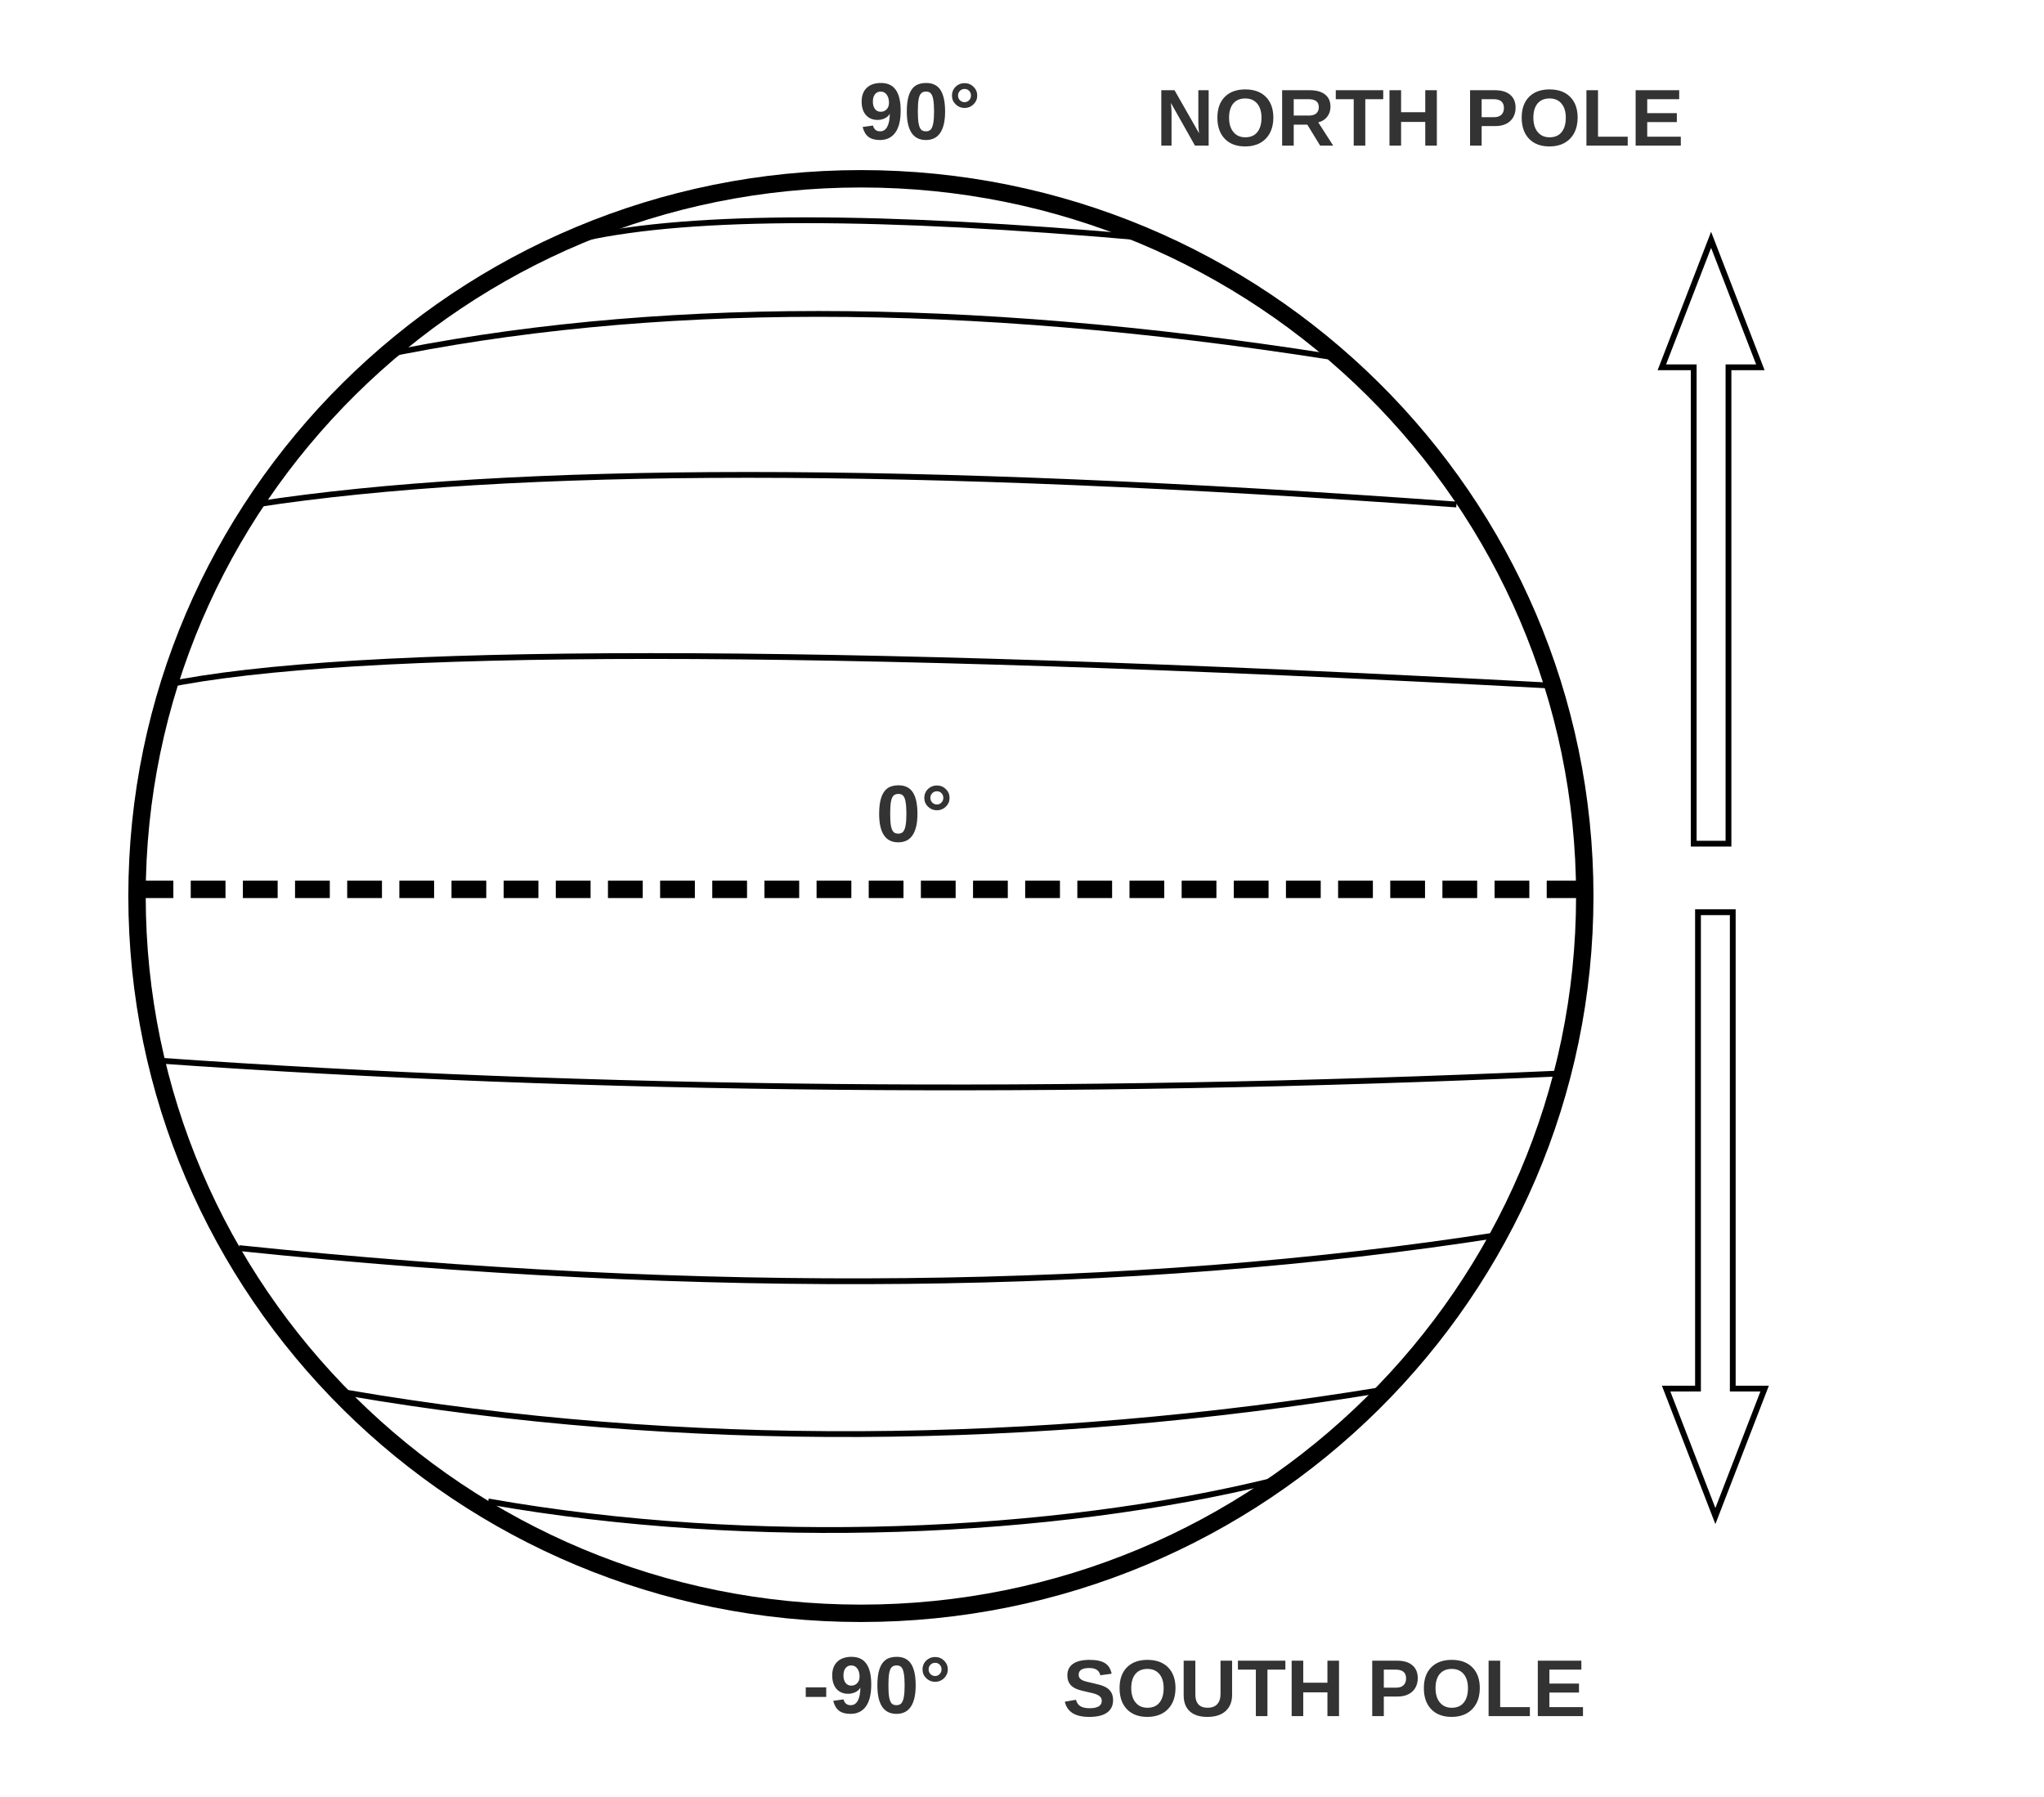
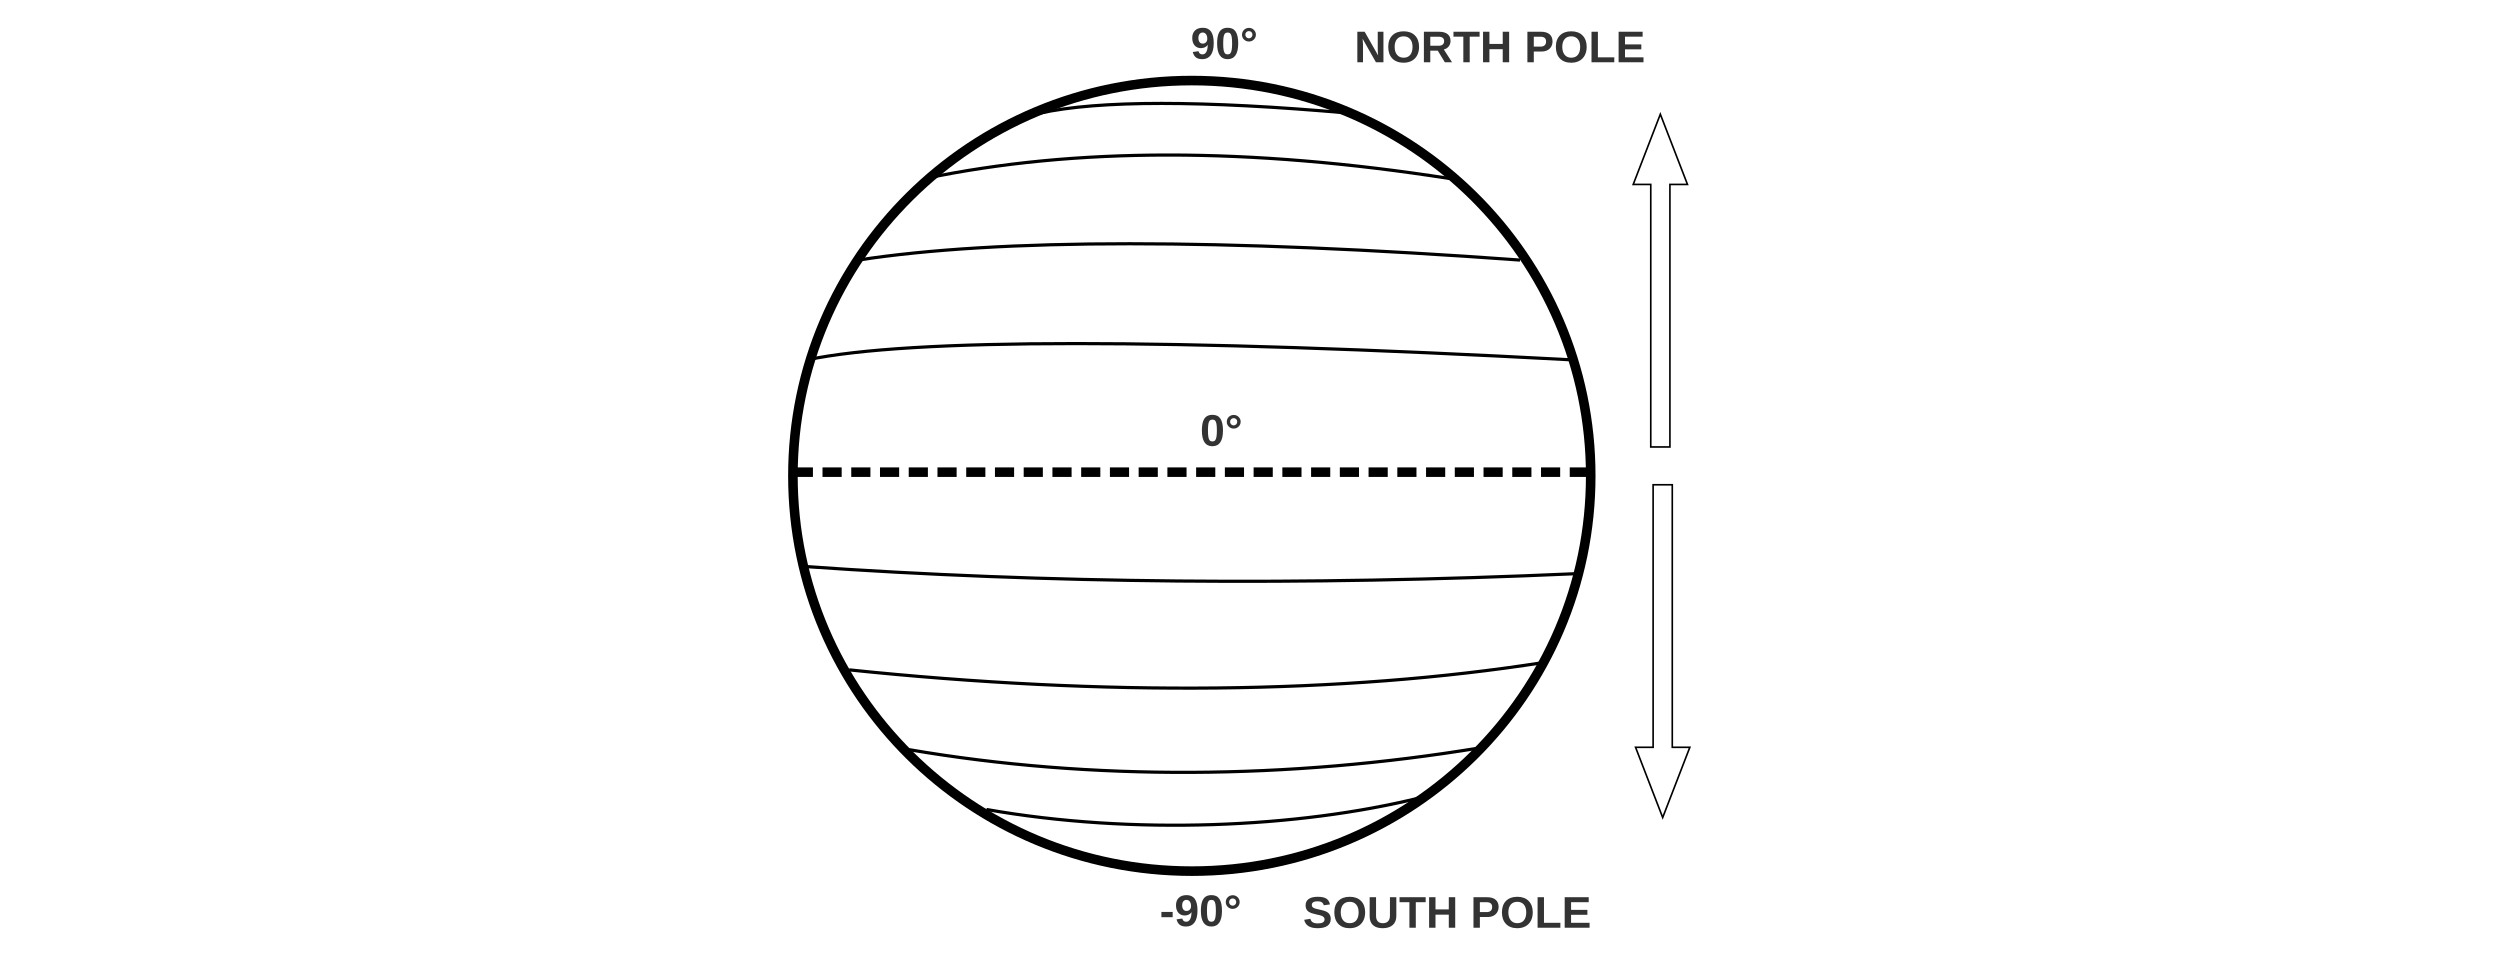
- <svg xmlns="http://www.w3.org/2000/svg" xmlns:ns1="https://boxy-svg.com" version="1.1" x="0px" y="0px" width="352.901" height="310.151" viewBox="0 0 332 310" id="svg350" lang="mul">
-   <g id="g348" style="font-family:'Liberation Sans', Dyuthi, 'VL PGothic', sans-serif" transform="matrix(1, 0, 0, 1, -23.83343, -10.62497)">
+ <svg xmlns="http://www.w3.org/2000/svg" xmlns:ns1="https://boxy-svg.com" version="1.1" x="0px" y="0px" width="1515.606" height="580.758" viewBox="0 0 1515.6 580.8" id="svg350" lang="mul">
+   <rect x="-1.063" y="-6.138" width="1515.606" height="580.758" style="stroke: rgb(0, 0, 0); fill: rgb(255, 255, 255); stroke-width: 0px; pointer-events: none;">
+     </rect>
+   <g id="g348" style="font-family: 'Liberation Sans', Dyuthi, 'VL PGothic', sans-serif;" transform="matrix(1.936074, 0, 0, 1.936074, 408.8182, -31.45985)">
    <path stroke-miterlimit="22.926" d="m 162.1,41.566 c 69.218,0 125.351,55.633 125.351,124.233 0,68.6 -56.133,124.234 -125.351,124.234 -69.217,0 -125.35,-55.634 -125.35,-124.234 0,-68.6 56.133,-124.233 125.35,-124.233 z" id="path10" style="fill:none;stroke:#000000;stroke-width:0.567;stroke-miterlimit:22.926" />
    <path stroke-miterlimit="22.926" d="m 281.839,195.922 c -85.182,3.785 -165.542,3.028 -241.082,-2.271" id="path42" style="fill:none;stroke:#000000;stroke-width:1;stroke-miterlimit:22.926" />
    <path stroke-miterlimit="22.926" d="m 271.988,223.745 c -62.776,9.843 -137.337,10.6 -217.271,2.271" id="path44" style="fill:none;stroke:#000000;stroke-width:1;stroke-miterlimit:22.926" />
    <path stroke-miterlimit="22.926" d="M 252.115,250.465 C 192.457,260.307 130.766,260.842 73.455,251" id="path46" style="fill:none;stroke:#000000;stroke-width:1;stroke-miterlimit:22.926" />
    <path stroke-miterlimit="22.926" d="m 233.11,266.164 c -37.75,9.274 -89.292,11.713 -135.39,3.574" id="path48" style="fill:none;stroke:#000000;stroke-width:1;stroke-miterlimit:22.926" />
    <path stroke-miterlimit="22.926" d="m 280.718,128.921 c -126.916,-6.772 -206.603,-6.772 -239.06,0" id="path50" style="fill:none;stroke:#000000;stroke-width:1;stroke-miterlimit:22.926" />
    <path stroke-miterlimit="22.926" d="m 264.807,97.691 c -93.922,-6.814 -163.006,-6.814 -207.25,0" id="path52" style="fill:none;stroke:#000000;stroke-width:1;stroke-miterlimit:22.926" />
    <path stroke-miterlimit="22.926" d="m 242.662,72.14 c -62.585,-9.788 -117.284,-9.788 -164.097,0" id="path54" style="fill:none;stroke:#000000;stroke-width:1;stroke-miterlimit:22.926" />
    <path stroke-miterlimit="22.926" d="m 211.433,51.699 c -46.121,-4.084 -78.487,-4.084 -97.095,0" id="path56" style="fill:none;stroke:#000000;stroke-width:1;stroke-miterlimit:22.926" />
    <path stroke-miterlimit="22.926" d="m 286.383,164.111 c -119.771,0 -202.689,0 -248.755,0" id="path58" style="fill:none;stroke:#000000;stroke-width:3;stroke-miterlimit:22.926;stroke-dasharray:6, 3" />
    <path stroke-miterlimit="22.926" d="m 162.033,41.479 c 68.979,0 124.917,55.431 124.917,123.782 0,68.351 -55.938,123.783 -124.917,123.783 -68.979,0 -124.918,-55.432 -124.918,-123.783 0,-68.352 55.939,-123.782 124.918,-123.782 z" id="path60" style="fill:none;stroke:#000000;stroke-width:3;stroke-miterlimit:22.926" />
    <g font-size="16" id="g214" style="font-size: 16px; visibility: hidden;" transform="rotate(14.08612,161.0159,73.25499)">
      <path d="m 57.508,60.361 -5.227,14.269 -0.148,-0.388 -0.156,-0.38 -0.164,-0.371 -0.172,-0.363 -0.18,-0.354 -0.188,-0.346 -0.196,-0.337 -0.204,-0.329 -0.212,-0.321 -0.22,-0.312 -0.228,-0.303 -0.236,-0.295 -0.244,-0.286 -0.252,-0.278 -0.26,-0.269 L 48.953,69.437 48.677,69.185 48.392,68.941 48.1,68.706 47.8,68.479 47.491,68.261 47.175,68.051 46.85,67.85 46.517,67.657 46.177,67.472 45.828,67.296 45.472,67.129 45.107,66.97 44.735,66.82 44.355,66.678 43.966,66.545 43.57,66.42 Z m -5.542,4.423 1.453,1.367 -1.149,1.239 -1.14,1.267 -1.122,1.292 -1.109,1.319 -1.1,1.346 -1.083,1.372 -1.073,1.399 -1.06,1.425 -1.047,1.452 -1.033,1.478 -1.02,1.505 -1.007,1.532 -0.994,1.558 -0.98,1.584 -0.967,1.611 -0.958,1.637 -0.941,1.665 -0.927,1.69 -0.918,1.721 -0.901,1.744 -0.892,1.77 -0.878,1.797 -0.865,1.827 -0.847,1.85 -0.839,1.88 -0.825,1.903 -0.813,1.929 -0.798,1.959 -0.785,1.983 -0.772,2.013 -0.759,2.04 -0.745,2.062 -1.883,-0.664 0.753,-2.086 0.767,-2.055 0.78,-2.029 0.793,-2.005 0.806,-1.976 0.82,-1.953 0.833,-1.926 0.846,-1.896 0.864,-1.874 0.873,-1.843 0.886,-1.82 0.899,-1.794 0.917,-1.767 0.926,-1.737 0.943,-1.714 0.956,-1.688 0.966,-1.661 0.983,-1.634 0.996,-1.608 1.009,-1.582 1.022,-1.555 1.036,-1.528 1.049,-1.502 1.063,-1.475 1.076,-1.449 1.088,-1.422 1.106,-1.396 1.115,-1.369 1.133,-1.343 1.146,-1.316 1.155,-1.29 z" id="path212" />
    </g>
  </g>
-   <text style="fill: rgb(51, 51, 51); font-family: Arial, sans-serif; font-size: 13.9px; font-weight: 700; white-space: pre;" x="292.83" y="-35.784">NORTH POLE</text>
-   <text style="fill: rgb(51, 51, 51); font-family: Arial, sans-serif; font-size: 13.9px; font-weight: 700; white-space: pre;" x="172.984" y="296.158">SOUTH POLE</text>
-   <text style="fill: rgb(51, 51, 51); font-family: Arial, sans-serif; font-size: 13.9px; font-weight: 700; white-space: pre;" x="189.102" y="25.13">NORTH POLE</text>
-   <text style="fill: rgb(51, 51, 51); font-family: Arial, sans-serif; font-size: 13.9px; font-weight: 700; white-space: pre;" x="140.802" y="145.23">0°</text>
-   <text style="fill: rgb(51, 51, 51); font-family: Arial, sans-serif; font-size: 13.9px; font-weight: 700; white-space: pre;" x="137.845" y="24.02">90°</text>
-   <path d="M 353.282 166.62 H 435.495 L 435.495 161.12 L 457.495 169.62 L 435.495 178.12 L 435.495 172.62 H 353.282 V 166.62 Z" style="stroke: rgb(0, 0, 0); fill: rgba(216, 216, 216, 0);" transform="matrix(0, -1, 1, 0, 115.2971, 498.8818)" ns1:shape="arrow 353.282 161.12 104.213 17 6 22 0 1@b45c300e" />
-   <path d="M -353.282 -155.62 H -271.069 L -271.069 -161.12 L -249.069 -152.62 L -271.069 -144.12 L -271.069 -149.62 H -353.282 V -155.62 Z" style="stroke: rgb(0, 0, 0); fill: rgba(216, 216, 216, 0);" transform="matrix(0, 1, 1, 0, 438.2755, 510.7064)" ns1:shape="arrow -353.282 -161.12 104.213 17 6 22 0 1@c107cc26" />
-   <text style="fill: rgb(51, 51, 51); font-family: Arial, sans-serif; font-size: 13.9px; font-weight: 700; white-space: pre;" x="128.135" y="295.633">-90°</text>
+   <text style="fill: rgb(51, 51, 51); font-family: Arial, sans-serif; font-size: 26.9px; font-weight: 700; white-space: pre;" x="789.871" y="562.494">SOUTH POLE</text>
+   <text style="fill: rgb(51, 51, 51); font-family: Arial, sans-serif; font-size: 26.9px; font-weight: 700; white-space: pre;" x="821.077" y="37.765">NORTH POLE</text>
+   <text style="fill: rgb(51, 51, 51); font-family: Arial, sans-serif; font-size: 26.9px; font-weight: 700; white-space: pre;" x="727.565" y="270.287">0°</text>
+   <text style="fill: rgb(51, 51, 51); font-family: Arial, sans-serif; font-size: 26.9px; font-weight: 700; white-space: pre;" x="721.839" y="35.615">90°</text>
+   <path d="M 683.98 322.589 H 843.151 L 843.151 311.94 L 885.744 328.397 L 843.151 344.854 L 843.151 334.206 H 683.98 V 322.589 Z" style="stroke: rgb(0, 0, 0); fill: rgba(216, 216, 216, 0);" transform="matrix(0, -1, 1, 0, 678.1851, 954.9827)" ns1:shape="arrow 683.98 311.94 201.764 32.914 11.617 42.593 0 1@4e713c5b" />
+   <path d="M -683.98 -301.291 H -524.809 L -524.809 -311.94 L -482.216 -295.483 L -524.809 -279.026 L -524.809 -289.674 H -683.98 V -301.291 Z" style="stroke: rgb(0, 0, 0); fill: rgba(216, 216, 216, 0);" transform="matrix(0, 1, 1, 0, 1303.495, 977.8762)" ns1:shape="arrow -683.98 -311.94 201.764 32.914 11.617 42.593 0 1@2ab39df0" />
+   <text style="fill: rgb(51, 51, 51); font-family: Arial, sans-serif; font-size: 26.9px; font-weight: 700; white-space: pre;" x="703.041" y="561.478">-90°</text>
</svg>
